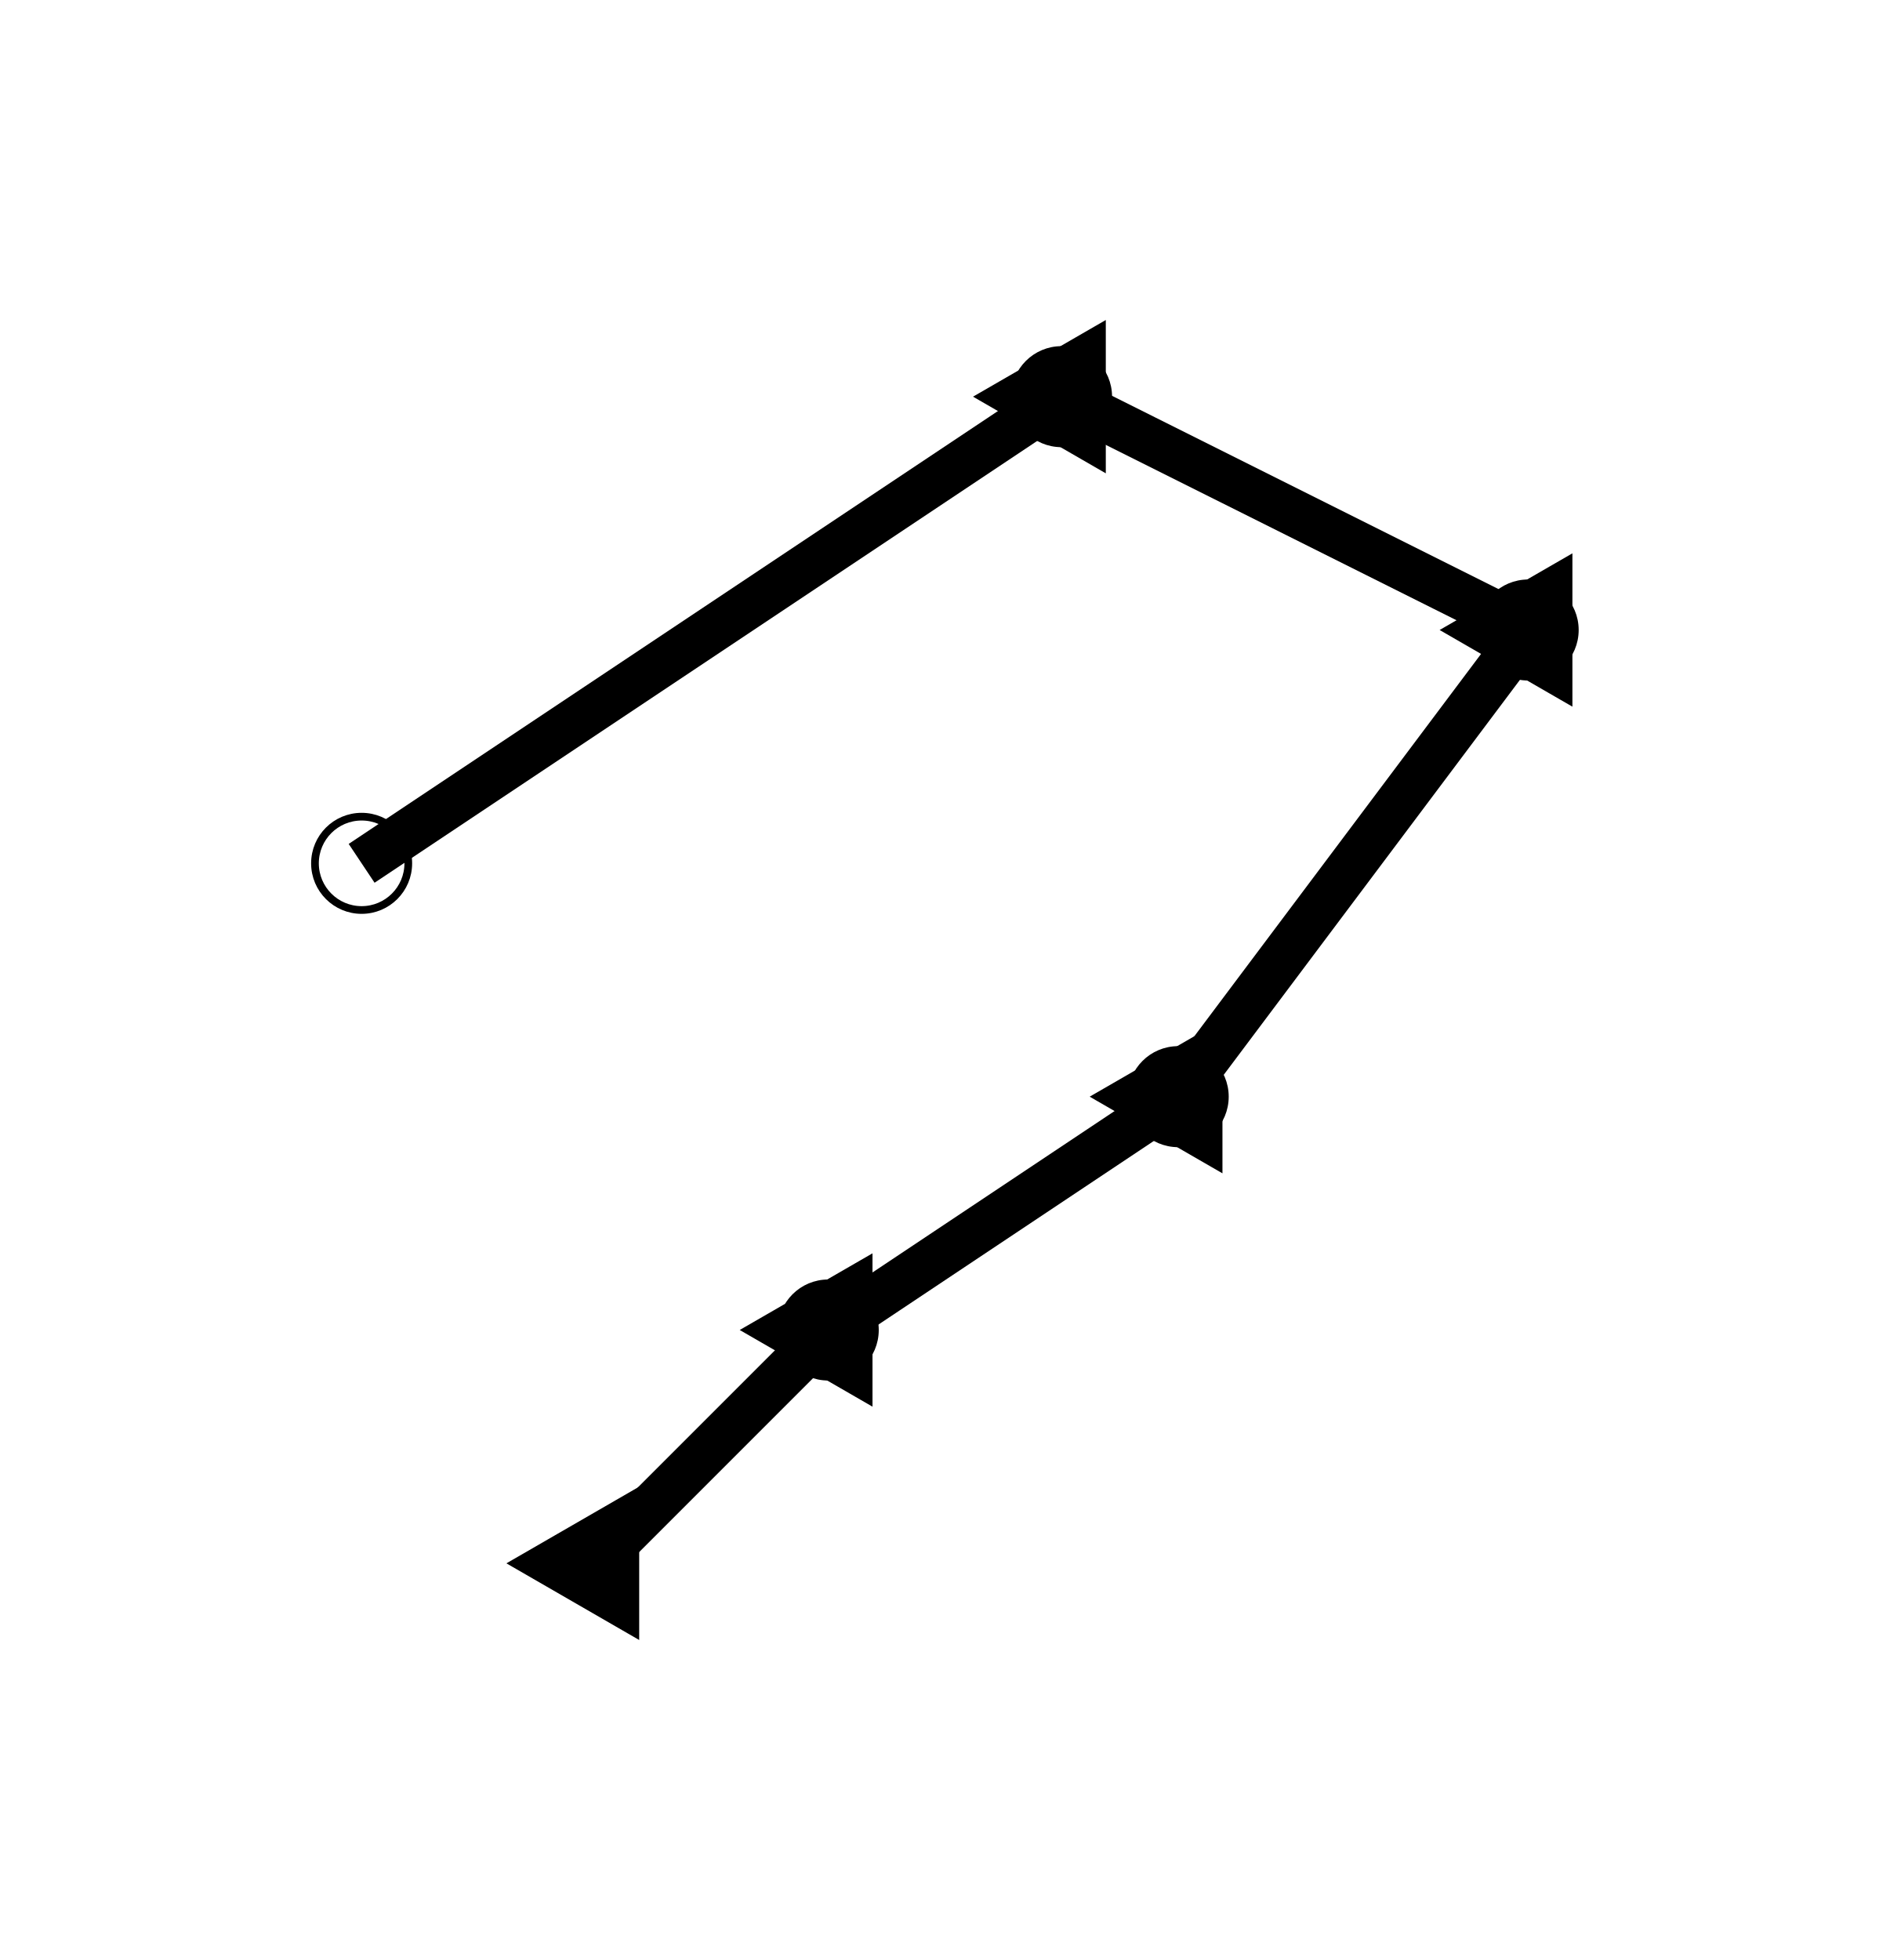
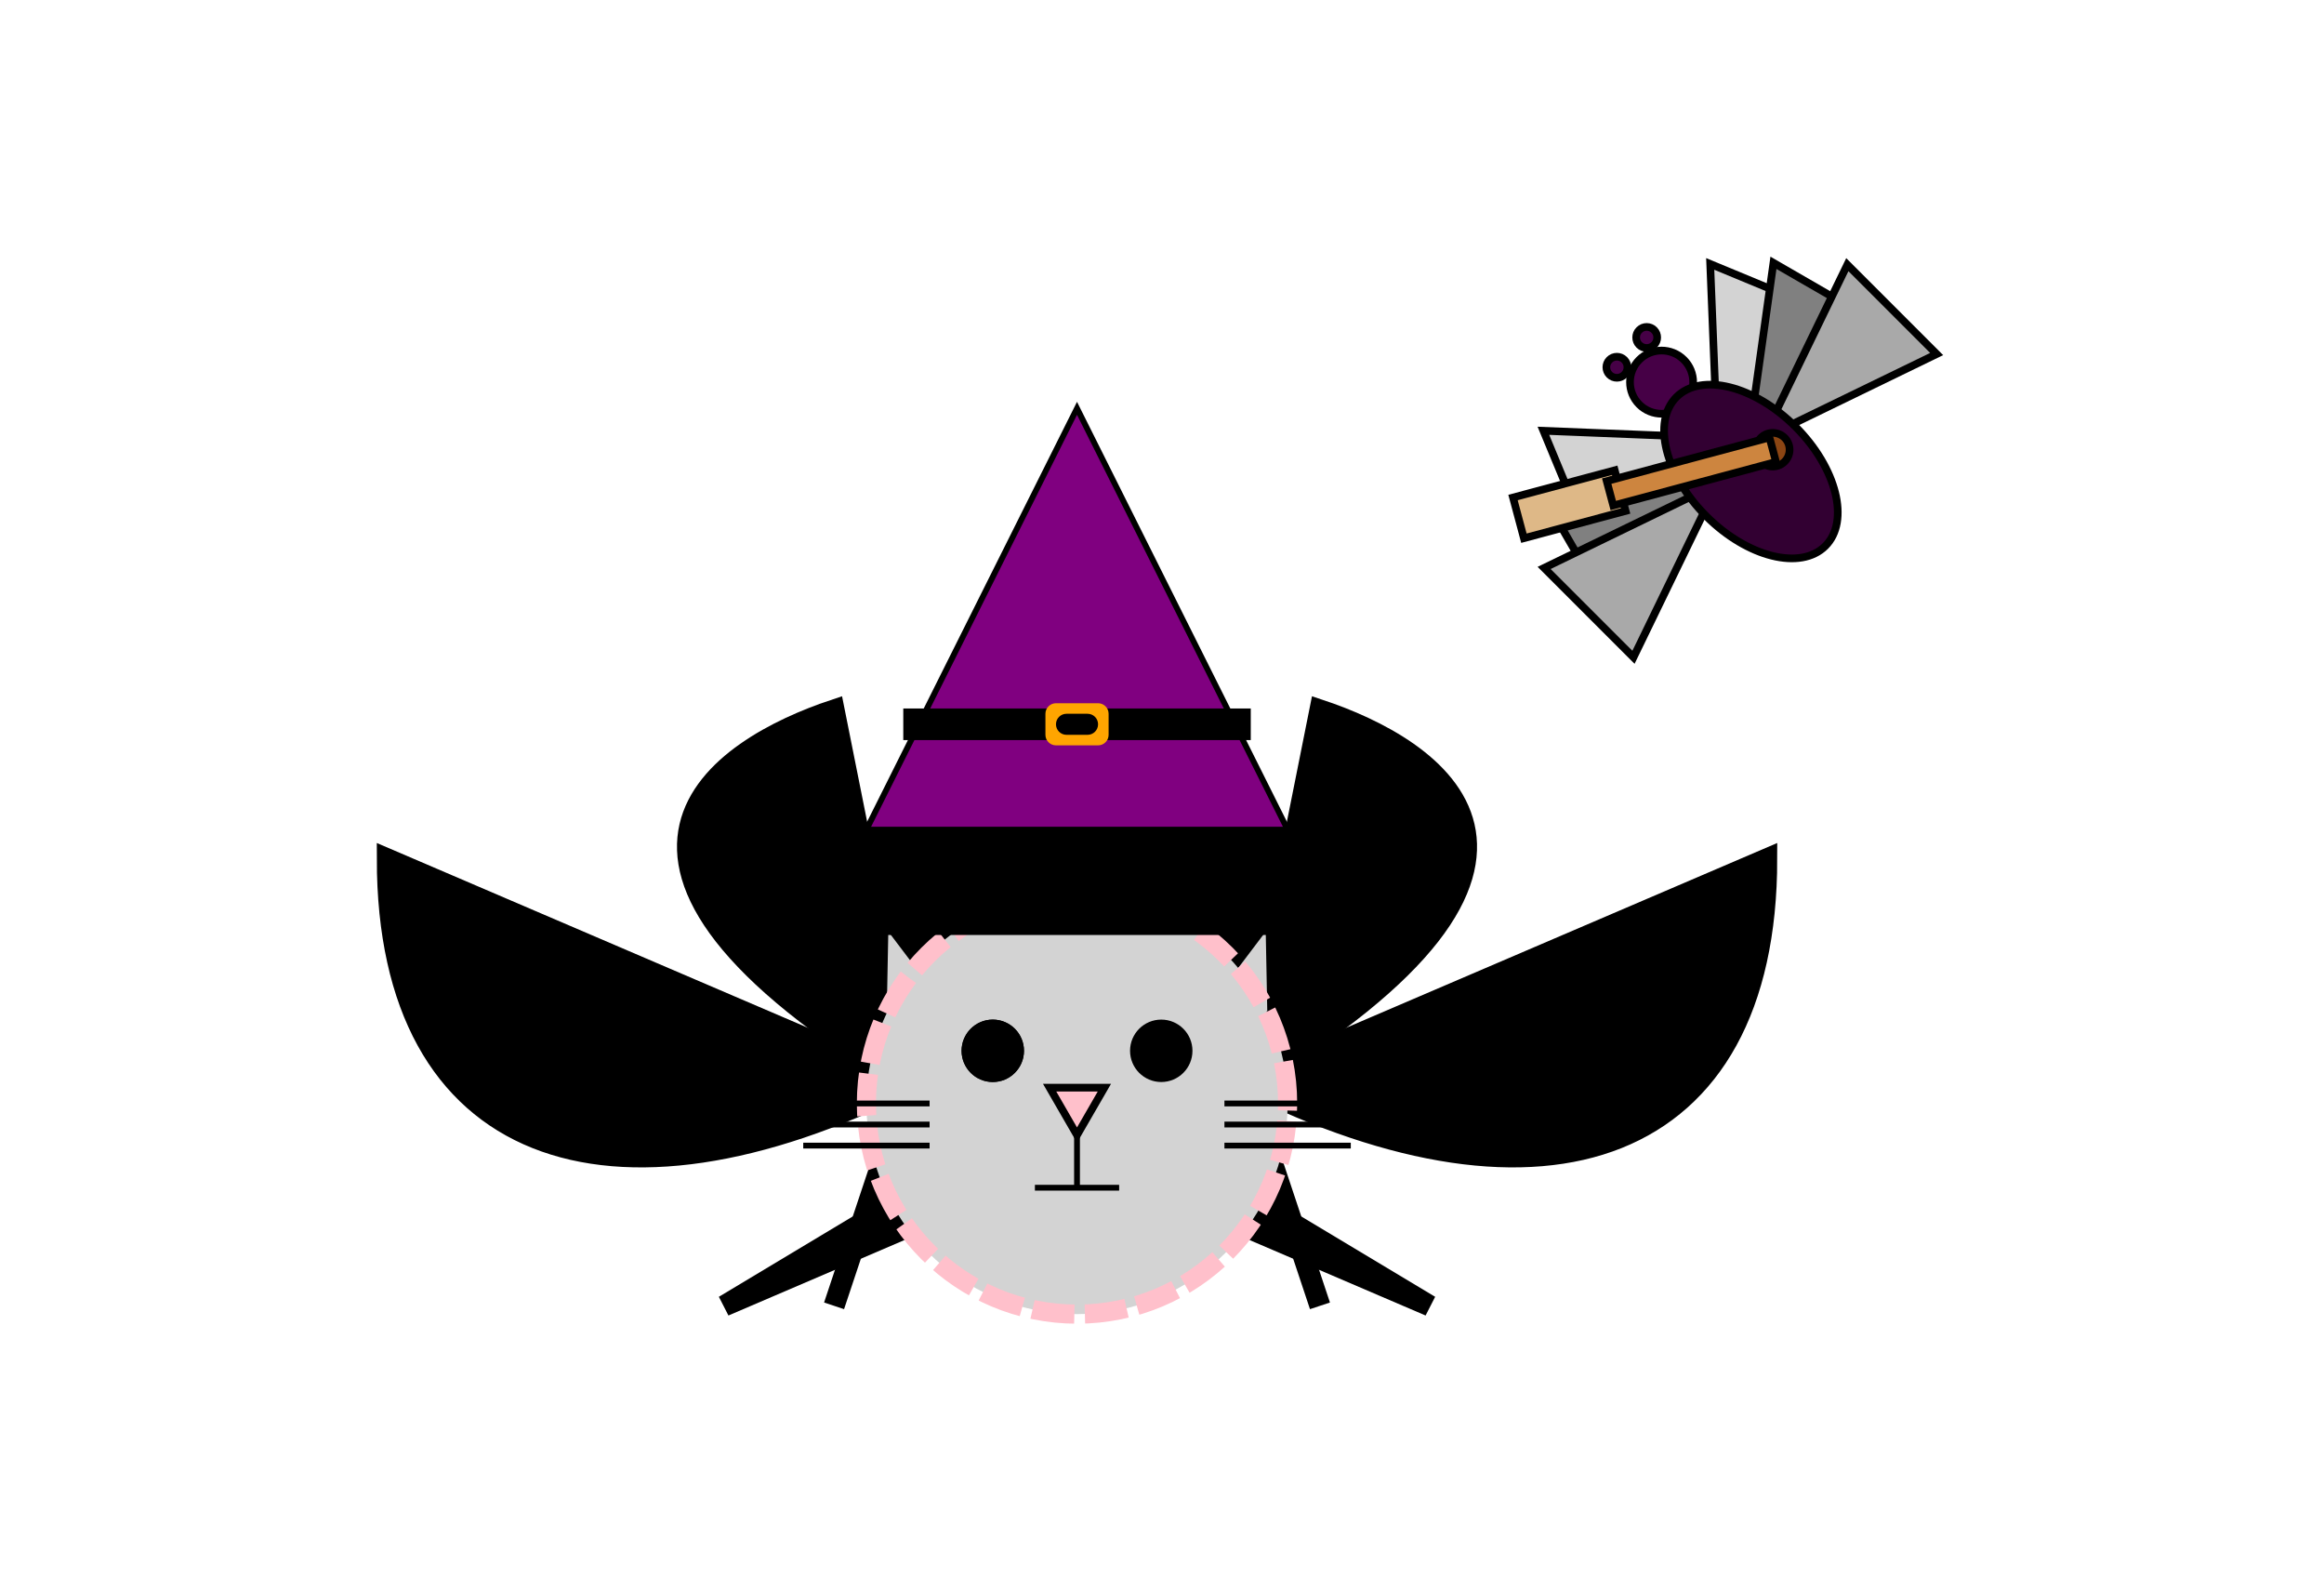
- <svg xmlns="http://www.w3.org/2000/svg" font-size="1" stroke="rgb(0,0,0)" width="200" viewBox="0.0 0.0 200.0 207.407" version="1.1" stroke-opacity="1" height="207.407">
+ <svg xmlns="http://www.w3.org/2000/svg" font-size="1" stroke="rgb(0,0,0)" width="200" viewBox="0.0 0.0 200.0 135.675" version="1.1" stroke-opacity="1" height="135.675">
  <defs />
-   <g stroke="rgb(0,0,0)" fill="rgb(0,0,0)" stroke-miterlimit="10.0" stroke-linecap="butt" stroke-linejoin="miter" stroke-opacity="1.0" stroke-width="0.815" fill-opacity="1.0">
-     <path d="M 67.24,158.025 l -12.83,7.407 l 12.83,7.407 Z" />
+   <g stroke="rgb(0,0,0)" fill="rgb(0,0,0)" stroke-miterlimit="10.0" stroke-linecap="butt" stroke-linejoin="miter" stroke-opacity="1.0" stroke-width="1.812" fill-opacity="1.0">
+     <path d="M 78.187,93.126 l -6.408,19.223 Z" />
  </g>
-   <g stroke="rgb(0,0,0)" fill="rgb(255,255,255)" stroke-miterlimit="10.0" stroke-linecap="butt" stroke-linejoin="miter" stroke-opacity="1.0" stroke-width="0.815" fill-opacity="1.0">
-     <path d="M 92.593,140.741 c 0,-2.727 -2.211,-4.938 -4.938 -4.938c -2.727,-0 -4.938,2.211 -4.938 4.938c -0,2.727 2.211,4.938 4.938 4.938c 2.727,0 4.938,-2.211 4.938 -4.938Z" />
+   <g stroke="rgb(0,0,0)" fill="rgb(0,0,0)" stroke-miterlimit="10.0" stroke-linecap="butt" stroke-linejoin="miter" stroke-opacity="1.0" stroke-width="1.812" fill-opacity="1.0">
+     <path d="M 78.187,93.126 c -6.408,-32.039 6.408,-32.039 6.408 -19.223Z" />
  </g>
-   <g stroke="rgb(0,0,0)" fill="rgb(0,0,0)" stroke-miterlimit="10.0" stroke-linecap="butt" stroke-linejoin="miter" stroke-opacity="1.0" stroke-width="4.938" fill-opacity="0.0">
-     <path d="M 87.654,140.741 l -24.691,24.691 " />
+   <g stroke="rgb(0,0,0)" fill="rgb(0,0,0)" stroke-miterlimit="10.0" stroke-linecap="butt" stroke-linejoin="miter" stroke-opacity="1.0" stroke-width="1.812" fill-opacity="1.0">
+     <path d="M 78.187,93.126 c -32.039,-19.223 -16.019,-28.835 -6.408 -32.039Z" />
  </g>
-   <g stroke="rgb(0,0,0)" fill="rgb(0,0,0)" stroke-miterlimit="10.0" stroke-linecap="butt" stroke-linejoin="miter" stroke-opacity="1.0" stroke-width="0.815" fill-opacity="1.0">
-     <path d="M 91.931,133.333 l -12.83,7.407 l 12.83,7.407 Z" />
+   <g stroke="rgb(0,0,0)" fill="rgb(0,0,0)" stroke-miterlimit="10.0" stroke-linecap="butt" stroke-linejoin="miter" stroke-opacity="1.0" stroke-width="1.812" fill-opacity="1.0">
+     <path d="M 78.187,93.126 l 12.816,-0 l 32.039,19.223 Z" />
  </g>
-   <g stroke="rgb(0,0,0)" fill="rgb(255,255,255)" stroke-miterlimit="10.0" stroke-linecap="butt" stroke-linejoin="miter" stroke-opacity="1.0" stroke-width="0.815" fill-opacity="1.0">
-     <path d="M 129.63,116.049 c 0,-2.727 -2.211,-4.938 -4.938 -4.938c -2.727,-0 -4.938,2.211 -4.938 4.938c -0,2.727 2.211,4.938 4.938 4.938c 2.727,0 4.938,-2.211 4.938 -4.938Z" />
+   <g stroke="rgb(0,0,0)" fill="rgb(0,0,0)" stroke-miterlimit="10.0" stroke-linecap="butt" stroke-linejoin="miter" stroke-opacity="1.0" stroke-width="1.812" fill-opacity="1.0">
+     <path d="M 78.187,93.126 c -25.631,12.816 -44.854,6.408 -44.854 -19.223Z" />
  </g>
-   <g stroke="rgb(0,0,0)" fill="rgb(0,0,0)" stroke-miterlimit="10.0" stroke-linecap="butt" stroke-linejoin="miter" stroke-opacity="1.0" stroke-width="4.938" fill-opacity="0.0">
-     <path d="M 124.691,116.049 l -37.037,24.691 " />
+   <g stroke="rgb(0,0,0)" fill="rgb(0,0,0)" stroke-miterlimit="10.0" stroke-linecap="butt" stroke-linejoin="miter" stroke-opacity="1.0" stroke-width="1.812" fill-opacity="1.0">
+     <path d="M 107.186,93.126 l 6.408,19.223 Z" />
  </g>
-   <g stroke="rgb(0,0,0)" fill="rgb(0,0,0)" stroke-miterlimit="10.0" stroke-linecap="butt" stroke-linejoin="miter" stroke-opacity="1.0" stroke-width="0.815" fill-opacity="1.0">
-     <path d="M 128.968,108.642 l -12.83,7.407 l 12.83,7.407 Z" />
+   <g stroke="rgb(0,0,0)" fill="rgb(0,0,0)" stroke-miterlimit="10.0" stroke-linecap="butt" stroke-linejoin="miter" stroke-opacity="1.0" stroke-width="1.812" fill-opacity="1.0">
+     <path d="M 107.186,93.126 c 6.408,-32.039 -6.408,-32.039 -6.408 -19.223Z" />
  </g>
-   <g stroke="rgb(0,0,0)" fill="rgb(255,255,255)" stroke-miterlimit="10.0" stroke-linecap="butt" stroke-linejoin="miter" stroke-opacity="1.0" stroke-width="0.815" fill-opacity="1.0">
-     <path d="M 166.667,66.667 c 0,-2.727 -2.211,-4.938 -4.938 -4.938c -2.727,-0 -4.938,2.211 -4.938 4.938c -0,2.727 2.211,4.938 4.938 4.938c 2.727,0 4.938,-2.211 4.938 -4.938Z" />
+   <g stroke="rgb(0,0,0)" fill="rgb(0,0,0)" stroke-miterlimit="10.0" stroke-linecap="butt" stroke-linejoin="miter" stroke-opacity="1.0" stroke-width="1.812" fill-opacity="1.0">
+     <path d="M 107.186,93.126 c 32.039,-19.223 16.019,-28.835 6.408 -32.039Z" />
  </g>
-   <g stroke="rgb(0,0,0)" fill="rgb(0,0,0)" stroke-miterlimit="10.0" stroke-linecap="butt" stroke-linejoin="miter" stroke-opacity="1.0" stroke-width="4.938" fill-opacity="0.0">
-     <path d="M 161.728,66.667 l -37.037,49.383 " />
+   <g stroke="rgb(0,0,0)" fill="rgb(0,0,0)" stroke-miterlimit="10.0" stroke-linecap="butt" stroke-linejoin="miter" stroke-opacity="1.0" stroke-width="1.812" fill-opacity="1.0">
+     <path d="M 107.186,93.126 l -12.816,-0 l -32.039,19.223 Z" />
  </g>
-   <g stroke="rgb(0,0,0)" fill="rgb(0,0,0)" stroke-miterlimit="10.0" stroke-linecap="butt" stroke-linejoin="miter" stroke-opacity="1.0" stroke-width="0.815" fill-opacity="1.0">
-     <path d="M 166.005,59.259 l -12.83,7.407 l 12.83,7.407 Z" />
+   <g stroke="rgb(0,0,0)" fill="rgb(0,0,0)" stroke-miterlimit="10.0" stroke-linecap="butt" stroke-linejoin="miter" stroke-opacity="1.0" stroke-width="1.812" fill-opacity="1.0">
+     <path d="M 107.186,93.126 c 25.631,12.816 44.854,6.408 44.854 -19.223Z" />
  </g>
-   <g stroke="rgb(0,0,0)" fill="rgb(255,255,255)" stroke-miterlimit="10.0" stroke-linecap="butt" stroke-linejoin="miter" stroke-opacity="1.0" stroke-width="0.815" fill-opacity="1.0">
-     <path d="M 117.284,41.975 c 0,-2.727 -2.211,-4.938 -4.938 -4.938c -2.727,-0 -4.938,2.211 -4.938 4.938c -0,2.727 2.211,4.938 4.938 4.938c 2.727,0 4.938,-2.211 4.938 -4.938Z" />
+   <g stroke="rgb(0,0,0)" fill="rgb(211,211,211)" stroke-miterlimit="10.0" stroke-linecap="butt" stroke-linejoin="miter" stroke-opacity="1.0" stroke-width="0.659" fill-opacity="1.0">
+     <path d="M 160.573,28.256 l -12.704,11.727 l -0.691,-17.275 Z" />
  </g>
-   <g stroke="rgb(0,0,0)" fill="rgb(0,0,0)" stroke-miterlimit="10.0" stroke-linecap="butt" stroke-linejoin="miter" stroke-opacity="1.0" stroke-width="4.938" fill-opacity="0.0">
-     <path d="M 112.346,41.975 l 49.383,24.691 " />
+   <g stroke="rgb(0,0,0)" fill="rgb(128,128,128)" stroke-miterlimit="10.0" stroke-linecap="butt" stroke-linejoin="miter" stroke-opacity="1.0" stroke-width="0.659" fill-opacity="1.0">
+     <path d="M 163.607,28.956 l -13.341,10.421 l 2.354,-16.765 Z" />
  </g>
-   <g stroke="rgb(0,0,0)" fill="rgb(0,0,0)" stroke-miterlimit="10.0" stroke-linecap="butt" stroke-linejoin="miter" stroke-opacity="1.0" stroke-width="0.815" fill-opacity="1.0">
-     <path d="M 116.622,34.568 l -12.83,7.407 l 12.83,7.407 Z" />
+   <g stroke="rgb(0,0,0)" fill="rgb(169,169,169)" stroke-miterlimit="10.0" stroke-linecap="butt" stroke-linejoin="miter" stroke-opacity="1.0" stroke-width="0.659" fill-opacity="1.0">
+     <path d="M 166.667,30.46 l -14.943,7.254 l 7.254,-14.943 Z" />
  </g>
-   <g stroke="rgb(0,0,0)" fill="rgb(255,255,255)" stroke-miterlimit="10.0" stroke-linecap="butt" stroke-linejoin="miter" stroke-opacity="1.0" stroke-width="0.815" fill-opacity="1.0">
-     <path d="M 43.21,91.358 c 0,-2.727 -2.211,-4.938 -4.938 -4.938c -2.727,-0 -4.938,2.211 -4.938 4.938c -0,2.727 2.211,4.938 4.938 4.938c 2.727,0 4.938,-2.211 4.938 -4.938Z" />
+   <g stroke="rgb(0,0,0)" fill="rgb(211,211,211)" stroke-miterlimit="10.0" stroke-linecap="butt" stroke-linejoin="miter" stroke-opacity="1.0" stroke-width="0.659" fill-opacity="1.0">
+     <path d="M 138.371,50.458 l 11.727,-12.704 l -17.275,-0.691 Z" />
  </g>
-   <g stroke="rgb(0,0,0)" fill="rgb(0,0,0)" stroke-miterlimit="10.0" stroke-linecap="butt" stroke-linejoin="miter" stroke-opacity="1.0" stroke-width="4.938" fill-opacity="0.0">
-     <path d="M 38.272,91.358 l 74.074,-49.383 " />
+   <g stroke="rgb(0,0,0)" fill="rgb(128,128,128)" stroke-miterlimit="10.0" stroke-linecap="butt" stroke-linejoin="miter" stroke-opacity="1.0" stroke-width="0.659" fill-opacity="1.0">
+     <path d="M 139.071,53.492 l 10.421,-13.341 l -16.765,2.354 Z" />
+   </g>
+   <g stroke="rgb(0,0,0)" fill="rgb(169,169,169)" stroke-miterlimit="10.0" stroke-linecap="butt" stroke-linejoin="miter" stroke-opacity="1.0" stroke-width="0.659" fill-opacity="1.0">
+     <path d="M 140.575,56.552 l 7.254,-14.943 l -14.943,7.254 Z" />
+   </g>
+   <g stroke="rgb(0,0,0)" fill="rgb(70,0,70)" stroke-miterlimit="10.0" stroke-linecap="butt" stroke-linejoin="miter" stroke-opacity="1.0" stroke-width="0.659" fill-opacity="1.0">
+     <path d="M 142.352,28.393 c -0.354,-0.354 -0.928,-0.354 -1.282 -0c -0.354,0.354 -0.354,0.928 -0 1.282c 0.354,0.354 0.928,0.354 1.282 0c 0.354,-0.354 0.354,-0.928 0 -1.282Z" />
+   </g>
+   <g stroke="rgb(0,0,0)" fill="rgb(70,0,70)" stroke-miterlimit="10.0" stroke-linecap="butt" stroke-linejoin="miter" stroke-opacity="1.0" stroke-width="0.659" fill-opacity="1.0">
+     <path d="M 139.789,30.956 c -0.354,-0.354 -0.928,-0.354 -1.282 -0c -0.354,0.354 -0.354,0.928 -0 1.282c 0.354,0.354 0.928,0.354 1.282 0c 0.354,-0.354 0.354,-0.928 0 -1.282Z" />
+   </g>
+   <g stroke="rgb(0,0,0)" fill="rgb(70,0,70)" stroke-miterlimit="10.0" stroke-linecap="butt" stroke-linejoin="miter" stroke-opacity="1.0" stroke-width="0.659" fill-opacity="1.0">
+     <path d="M 144.916,30.956 c -1.062,-1.062 -2.783,-1.062 -3.845 -0c -1.062,1.062 -1.062,2.783 -0 3.845c 1.062,1.062 2.783,1.062 3.845 0c 1.062,-1.062 1.062,-2.783 0 -3.845Z" />
+   </g>
+   <g stroke="rgb(0,0,0)" fill="rgb(50,0,50)" stroke-miterlimit="10.0" stroke-linecap="butt" stroke-linejoin="miter" stroke-opacity="1.0" stroke-width="0.659" fill-opacity="1.0">
+     <path d="M 154.527,36.723 c -3.539,-3.539 -8.129,-4.686 -10.252 -2.563c -2.123,2.123 -0.976,6.713 2.563 10.252c 3.539,3.539 8.129,4.686 10.252 2.563c 2.123,-2.123 0.976,-6.713 -2.563 -10.252Z" />
+   </g>
+   <g stroke="rgb(0,0,0)" fill="rgb(139,69,19)" stroke-miterlimit="10.0" stroke-linecap="butt" stroke-linejoin="miter" stroke-opacity="1.0" stroke-width="0.659" fill-opacity="1.0">
+     <path d="M 152.184,37.291 c -0.773,0.207 -1.232,1.002 -1.025 1.776c 0.207,0.773 1.002,1.232 1.776 1.025c 0.773,-0.207 1.232,-1.002 1.025 -1.776c -0.207,-0.773 -1.002,-1.232 -1.776 -1.025Z" />
+   </g>
+   <g stroke="rgb(0,0,0)" fill="rgb(222,184,135)" stroke-miterlimit="10.0" stroke-linecap="butt" stroke-linejoin="miter" stroke-opacity="1.0" stroke-width="0.659" fill-opacity="1.0">
+     <path d="M 138.96,40.459 l -8.753,2.345 l 0.938,3.501 l 8.753,-2.345 Z" />
+   </g>
+   <g stroke="rgb(0,0,0)" fill="rgb(205,133,63)" stroke-miterlimit="10.0" stroke-linecap="butt" stroke-linejoin="miter" stroke-opacity="1.0" stroke-width="0.659" fill-opacity="1.0">
+     <path d="M 152.277,37.641 l -14.005,3.753 l 0.563,2.101 l 14.005,-3.753 Z" />
+   </g>
+   <g stroke="rgb(0,0,0)" fill="rgb(211,211,211)" stroke-miterlimit="10.0" stroke-linecap="butt" stroke-linejoin="miter" stroke-opacity="1.0" stroke-width="0.659" fill-opacity="1.0">
+     <path d="M 109.398,87.493 l -0.16,-8.304 l -5.011,6.624 Z" />
+   </g>
+   <g stroke="rgb(0,0,0)" fill="rgb(211,211,211)" stroke-miterlimit="10.0" stroke-linecap="butt" stroke-linejoin="miter" stroke-opacity="1.0" stroke-width="0.659" fill-opacity="1.0">
+     <path d="M 81.146,85.813 l -5.011,-6.624 l -0.16,8.304 Z" />
+   </g>
+   <g stroke="rgb(255,192,203)" stroke-dashoffset="0.0" fill="rgb(211,211,211)" stroke-miterlimit="10.0" stroke-dasharray="3.625,0.906" stroke-linecap="butt" stroke-linejoin="miter" stroke-opacity="1.0" stroke-width="1.647" fill-opacity="1.0">
+     <path d="M 110.81,94.939 c 0,-10.009 -8.114,-18.124 -18.124 -18.124c -10.009,-0 -18.124,8.114 -18.124 18.124c -0,10.009 8.114,18.124 18.124 18.124c 10.009,0 18.124,-8.114 18.124 -18.124Z" />
+   </g>
+   <g stroke="rgb(0,0,0)" fill="rgb(0,0,0)" stroke-miterlimit="10.0" stroke-linecap="butt" stroke-linejoin="miter" stroke-opacity="1.0" stroke-width="0.5" fill-opacity="0.0">
+     <path d="M 105.373,98.564 h 10.874 " />
+   </g>
+   <g stroke="rgb(0,0,0)" fill="rgb(0,0,0)" stroke-miterlimit="10.0" stroke-linecap="butt" stroke-linejoin="miter" stroke-opacity="1.0" stroke-width="0.5" fill-opacity="0.0">
+     <path d="M 69.126,98.564 h 10.874 " />
+   </g>
+   <g stroke="rgb(0,0,0)" fill="rgb(0,0,0)" stroke-miterlimit="10.0" stroke-linecap="butt" stroke-linejoin="miter" stroke-opacity="1.0" stroke-width="0.5" fill-opacity="0.0">
+     <path d="M 105.373,96.751 h 10.874 " />
+   </g>
+   <g stroke="rgb(0,0,0)" fill="rgb(0,0,0)" stroke-miterlimit="10.0" stroke-linecap="butt" stroke-linejoin="miter" stroke-opacity="1.0" stroke-width="0.5" fill-opacity="0.0">
+     <path d="M 69.126,96.751 h 10.874 " />
+   </g>
+   <g stroke="rgb(0,0,0)" fill="rgb(0,0,0)" stroke-miterlimit="10.0" stroke-linecap="butt" stroke-linejoin="miter" stroke-opacity="1.0" stroke-width="0.5" fill-opacity="0.0">
+     <path d="M 105.373,94.939 h 10.874 " />
+   </g>
+   <g stroke="rgb(0,0,0)" fill="rgb(0,0,0)" stroke-miterlimit="10.0" stroke-linecap="butt" stroke-linejoin="miter" stroke-opacity="1.0" stroke-width="0.5" fill-opacity="0.0">
+     <path d="M 69.126,94.939 h 10.874 " />
+   </g>
+   <g stroke="rgb(0,0,0)" fill="rgb(0,0,0)" stroke-miterlimit="10.0" stroke-linecap="butt" stroke-linejoin="miter" stroke-opacity="1.0" stroke-width="0.5" fill-opacity="0.0">
+     <path d="M 89.062,102.188 h 7.25 " />
+   </g>
+   <g stroke="rgb(0,0,0)" fill="rgb(0,0,0)" stroke-miterlimit="10.0" stroke-linecap="butt" stroke-linejoin="miter" stroke-opacity="1.0" stroke-width="0.5" fill-opacity="0.0">
+     <path d="M 92.686,94.939 v 7.25 " />
+   </g>
+   <g stroke="rgb(0,0,0)" fill="rgb(255,192,203)" stroke-miterlimit="10.0" stroke-linecap="butt" stroke-linejoin="miter" stroke-opacity="1.0" stroke-width="0.659" fill-opacity="1.0">
+     <path d="M 90.33,93.579 l 2.356,4.081 l 2.356,-4.081 Z" />
+   </g>
+   <g stroke="rgb(0,0,0)" fill="rgb(0,0,0)" stroke-miterlimit="10.0" stroke-linecap="butt" stroke-linejoin="miter" stroke-opacity="1.0" stroke-width="0.659" fill-opacity="1.0">
+     <path d="M 102.292,90.408 c 0,-1.301 -1.055,-2.356 -2.356 -2.356c -1.301,-0 -2.356,1.055 -2.356 2.356c -0,1.301 1.055,2.356 2.356 2.356c 1.301,0 2.356,-1.055 2.356 -2.356Z" />
+   </g>
+   <g stroke="rgb(0,0,0)" fill="rgb(0,0,0)" stroke-miterlimit="10.0" stroke-linecap="butt" stroke-linejoin="miter" stroke-opacity="1.0" stroke-width="0.659" fill-opacity="1.0">
+     <path d="M 87.793,90.408 c 0,-1.301 -1.055,-2.356 -2.356 -2.356c -1.301,-0 -2.356,1.055 -2.356 2.356c -0,1.301 1.055,2.356 2.356 2.356c 1.301,0 2.356,-1.055 2.356 -2.356Z" />
+   </g>
+   <g stroke="rgb(0,0,0)" fill="rgb(0,0,0)" stroke-miterlimit="10.0" stroke-linecap="butt" stroke-linejoin="miter" stroke-opacity="1.0" stroke-width="0.659" fill-opacity="1.0">
+     <path d="M 87.793,90.408 c 0,-1.301 -1.055,-2.356 -2.356 -2.356c -1.301,-0 -2.356,1.055 -2.356 2.356c -0,1.301 1.055,2.356 2.356 2.356c 1.301,0 2.356,-1.055 2.356 -2.356Z" />
+   </g>
+   <g stroke="rgb(0,0,0)" fill="rgb(0,0,0)" stroke-miterlimit="10.0" stroke-linecap="butt" stroke-linejoin="miter" stroke-opacity="1.0" stroke-width="5.0e-2" fill-opacity="0.0">
+     <path d="M 113.529,80.44 v 4.531 " />
+   </g>
+   <g stroke="rgb(0,0,0)" fill="rgb(0,0,0)" stroke-miterlimit="10.0" stroke-linecap="butt" stroke-linejoin="miter" stroke-opacity="1.0" stroke-width="0.1" fill-opacity="0.0">
+     <path d="M 113.529,84.971 h -3.625 " />
+   </g>
+   <g stroke="rgb(0,0,0)" fill="rgb(0,0,0)" stroke-miterlimit="10.0" stroke-linecap="butt" stroke-linejoin="miter" stroke-opacity="1.0" stroke-width="0.1" fill-opacity="0.0">
+     <path d="M 113.529,84.971 h 3.625 " />
+   </g>
+   <g stroke="rgb(0,0,0)" fill="rgb(0,0,0)" stroke-miterlimit="10.0" stroke-linecap="butt" stroke-linejoin="miter" stroke-opacity="1.0" stroke-width="0.1" fill-opacity="0.0">
+     <path d="M 112.623,84.971 l -1.812,-2.719 " />
+   </g>
+   <g stroke="rgb(0,0,0)" fill="rgb(0,0,0)" stroke-miterlimit="10.0" stroke-linecap="butt" stroke-linejoin="miter" stroke-opacity="1.0" stroke-width="0.1" fill-opacity="0.0">
+     <path d="M 112.623,84.971 l -1.812,-2.719 " />
+   </g>
+   <g stroke="rgb(0,0,0)" fill="rgb(0,0,0)" stroke-miterlimit="10.0" stroke-linecap="butt" stroke-linejoin="miter" stroke-opacity="1.0" stroke-width="0.1" fill-opacity="0.0">
+     <path d="M 114.435,84.971 l 1.812,2.719 " />
+   </g>
+   <g stroke="rgb(0,0,0)" fill="rgb(0,0,0)" stroke-miterlimit="10.0" stroke-linecap="butt" stroke-linejoin="miter" stroke-opacity="1.0" stroke-width="0.1" fill-opacity="0.0">
+     <path d="M 112.623,84.971 l -1.812,2.719 " />
+   </g>
+   <g stroke="rgb(0,0,0)" fill="rgb(0,0,0)" stroke-miterlimit="10.0" stroke-linecap="butt" stroke-linejoin="miter" stroke-opacity="1.0" stroke-width="0.0" fill-opacity="1.0">
+     <path d="M 114.888,84.971 c 0,-0.751 -0.609,-1.359 -1.359 -1.359c -0.751,-0 -1.359,0.609 -1.359 1.359c -0,0.751 0.609,1.359 1.359 1.359c 0.751,0 1.359,-0.609 1.359 -1.359Z" />
+   </g>
+   <g stroke="rgb(0,0,0)" fill="rgb(128,0,128)" stroke-miterlimit="10.0" stroke-linecap="butt" stroke-linejoin="miter" stroke-opacity="1.0" stroke-width="0.5" fill-opacity="1.0">
+     <path d="M 92.686,35.13 l -18.124,36.248 h 36.248 Z" />
+   </g>
+   <g stroke="rgb(0,0,0)" fill="rgb(255,255,0)" stroke-miterlimit="10.0" stroke-linecap="butt" stroke-linejoin="miter" stroke-opacity="1.0" stroke-width="0.5" fill-opacity="1.0">
+     <path d="M 117.957,75.909 l -3.924,-2.265 v 4.531 Z" />
+   </g>
+   <g stroke="rgb(0,0,0)" fill="rgb(255,255,0)" stroke-miterlimit="10.0" stroke-linecap="butt" stroke-linejoin="miter" stroke-opacity="1.0" stroke-width="0.5" fill-opacity="1.0">
+     <path d="M 108.895,75.909 l -3.924,-2.265 v 4.531 Z" />
+   </g>
+   <g stroke="rgb(0,0,0)" fill="rgb(255,255,0)" stroke-miterlimit="10.0" stroke-linecap="butt" stroke-linejoin="miter" stroke-opacity="1.0" stroke-width="0.5" fill-opacity="1.0">
+     <path d="M 99.833,75.909 l -3.924,-2.265 v 4.531 Z" />
+   </g>
+   <g stroke="rgb(0,0,0)" fill="rgb(255,255,0)" stroke-miterlimit="10.0" stroke-linecap="butt" stroke-linejoin="miter" stroke-opacity="1.0" stroke-width="0.5" fill-opacity="1.0">
+     <path d="M 90.771,75.909 l -3.924,-2.265 v 4.531 Z" />
+   </g>
+   <g stroke="rgb(0,0,0)" fill="rgb(255,255,0)" stroke-miterlimit="10.0" stroke-linecap="butt" stroke-linejoin="miter" stroke-opacity="1.0" stroke-width="0.5" fill-opacity="1.0">
+     <path d="M 81.71,75.909 l -3.924,-2.265 v 4.531 Z" />
+   </g>
+   <g stroke="rgb(0,0,0)" fill="rgb(255,255,0)" stroke-miterlimit="10.0" stroke-linecap="butt" stroke-linejoin="miter" stroke-opacity="1.0" stroke-width="0.5" fill-opacity="1.0">
+     <path d="M 72.648,75.909 l -3.924,-2.265 v 4.531 Z" />
+   </g>
+   <g stroke="rgb(0,0,0)" fill="rgb(0,0,0)" stroke-miterlimit="10.0" stroke-linecap="butt" stroke-linejoin="miter" stroke-opacity="1.0" stroke-width="0.0" fill-opacity="1.0">
+     <path d="M 119.872,75.909 h 0 c 0,-2.502 -2.029,-4.531 -4.531 -4.531h -45.309 c -2.502,-0 -4.531,2.029 -4.531 4.531h 0 c -0,2.502 2.029,4.531 4.531 4.531h 45.309 c 2.502,0 4.531,-2.029 4.531 -4.531Z" />
+   </g>
+   <g stroke="rgb(0,0,0)" fill="rgb(0,0,0)" stroke-miterlimit="10.0" stroke-linecap="butt" stroke-linejoin="miter" stroke-opacity="1.0" stroke-width="0.0" fill-opacity="1.0">
+     <path d="M 107.639,63.675 l -0,-2.719 h -29.904 l -0,2.719 Z" />
+   </g>
+   <g stroke="rgb(0,0,0)" fill="rgb(255,165,0)" stroke-miterlimit="10.0" stroke-linecap="butt" stroke-linejoin="miter" stroke-opacity="1.0" stroke-width="0.0" fill-opacity="1.0">
+     <path d="M 95.405,63.222 v -1.812 c 0,-0.5 -0.406,-0.906 -0.906 -0.906h -3.625 c -0.5,-0 -0.906,0.406 -0.906 0.906v 1.812 c -0,0.5 0.406,0.906 0.906 0.906h 3.625 c 0.5,0 0.906,-0.406 0.906 -0.906Z" />
+   </g>
+   <g stroke="rgb(0,0,0)" fill="rgb(0,0,0)" stroke-miterlimit="10.0" stroke-linecap="butt" stroke-linejoin="miter" stroke-opacity="1.0" stroke-width="0.0" fill-opacity="1.0">
+     <path d="M 94.499,62.316 h 0 c 0,-0.5 -0.406,-0.906 -0.906 -0.906h -1.812 c -0.5,-0 -0.906,0.406 -0.906 0.906h 0 c -0,0.5 0.406,0.906 0.906 0.906h 1.812 c 0.5,0 0.906,-0.406 0.906 -0.906Z" />
  </g>
</svg>
